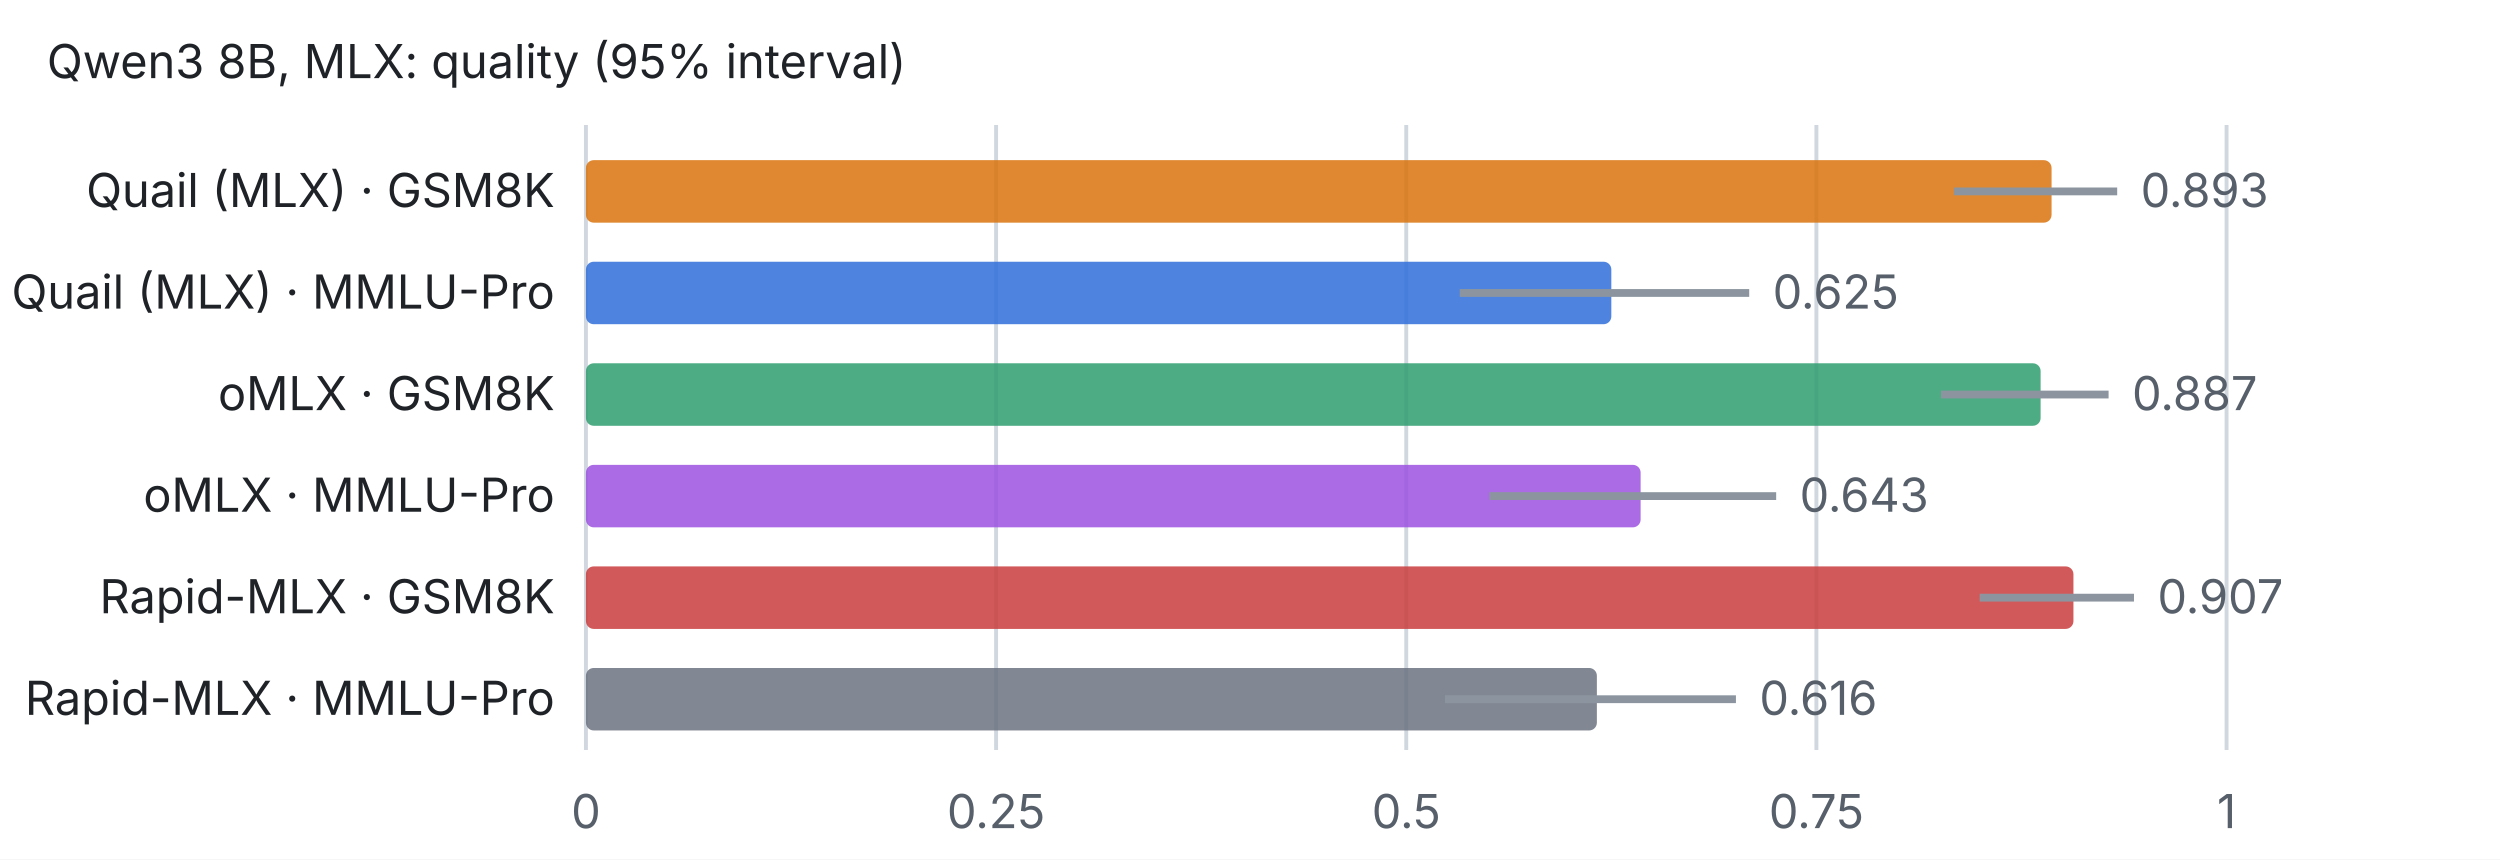
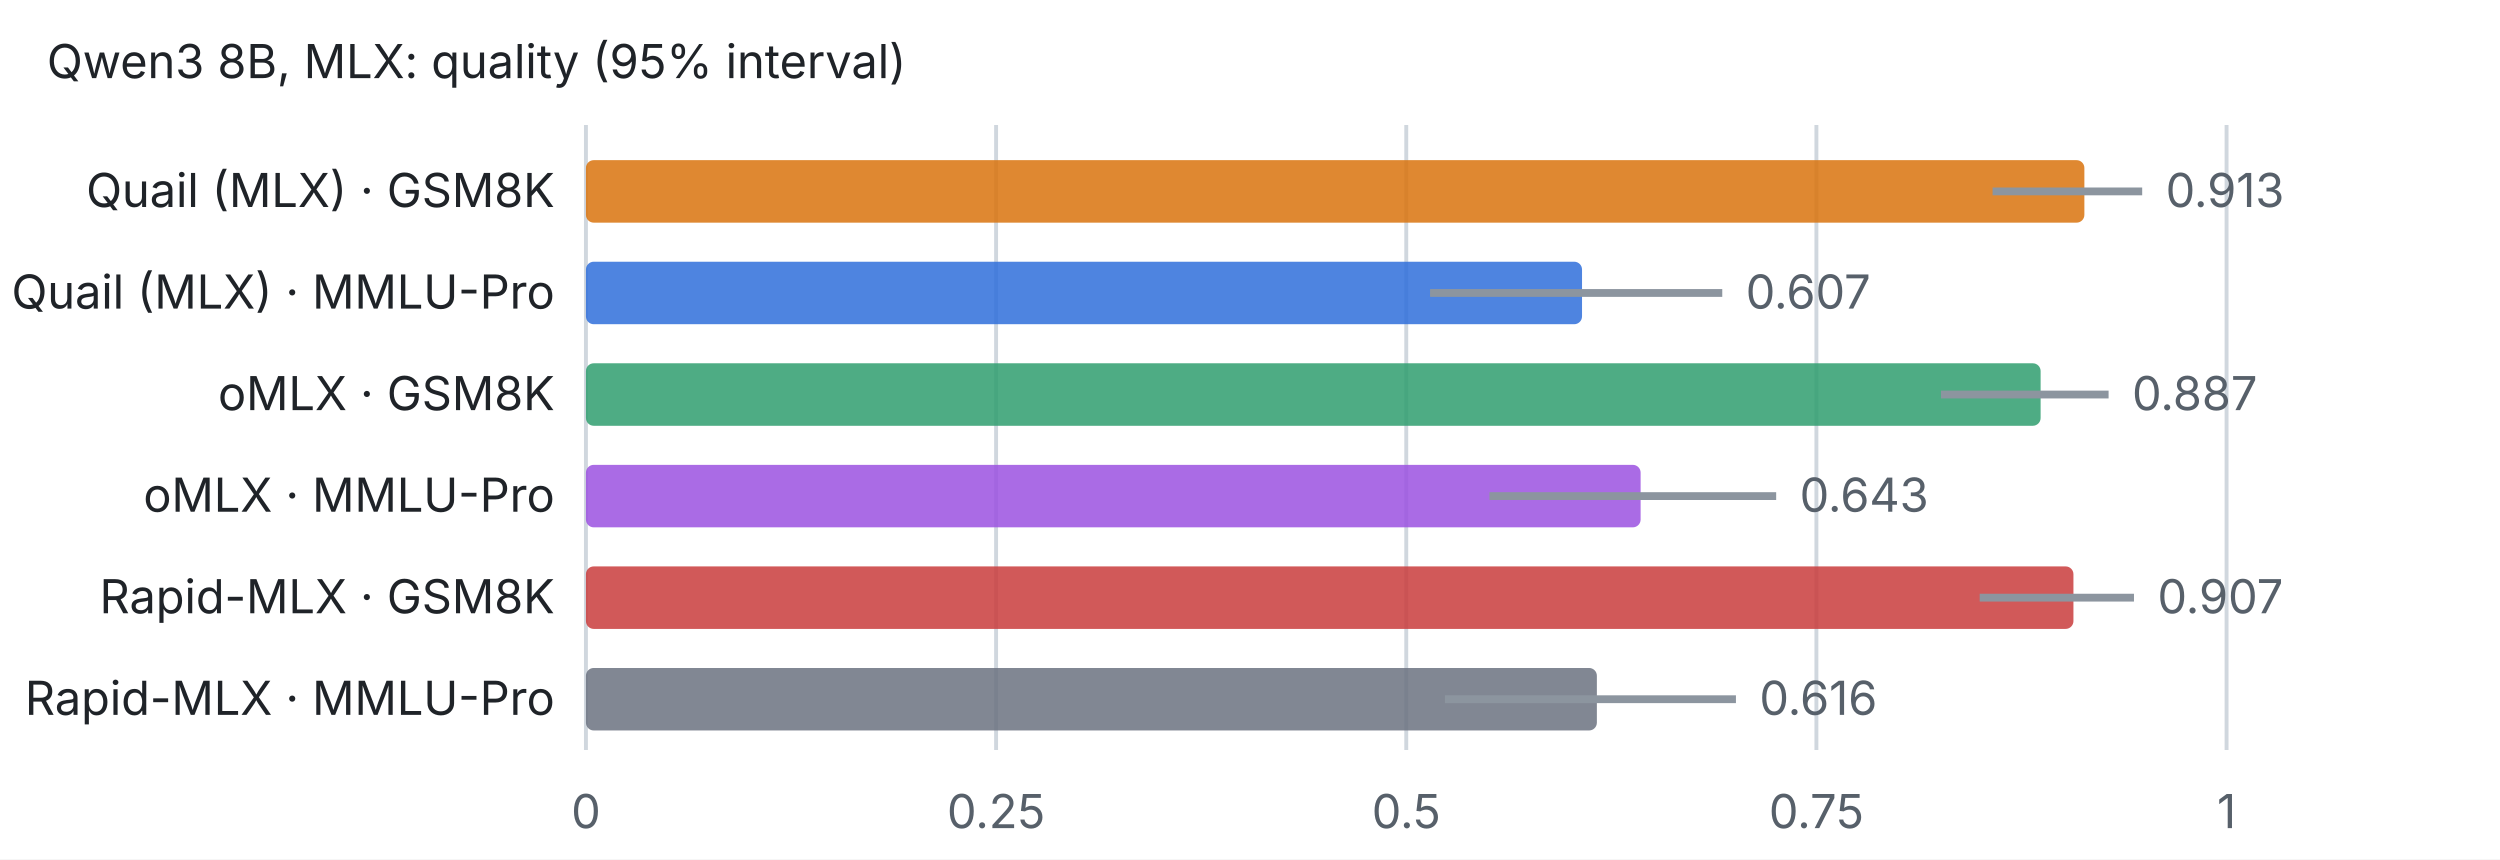
<svg xmlns="http://www.w3.org/2000/svg" width="640" height="220" viewBox="0 0 640 220" role="img" aria-label="Qwen3 8B, MLX: quality (95% interval)">
  <style>
  text { font: 12px -apple-system, BlinkMacSystemFont, "Segoe UI", sans-serif; fill: #1f2328; }
  .muted { fill: #57606a; } .grid { stroke: #d0d7de; stroke-width: 1; } .axis { stroke: #8c959f; }
  .bg { fill: #ffffff; }
  @media (prefers-color-scheme: dark) {
    text { fill: #e6edf3; } .muted { fill: #8d96a0; } .grid { stroke: #30363d; } .axis { stroke: #6e7681; }
    .bg { fill: #0d1117; }
  }
</style>
  <rect class="bg" width="640" height="220" />
  <text x="12" y="20" font-weight="600">Qwen3 8B, MLX: quality (95% interval)</text>
  <line class="grid" x1="150.0" x2="150.0" y1="32" y2="192" />
  <text class="muted" x="150.0" y="212" text-anchor="middle">0</text>
  <line class="grid" x1="255.0" x2="255.0" y1="32" y2="192" />
  <text class="muted" x="255.0" y="212" text-anchor="middle">0.25</text>
  <line class="grid" x1="360.0" x2="360.0" y1="32" y2="192" />
  <text class="muted" x="360.0" y="212" text-anchor="middle">0.5</text>
  <line class="grid" x1="465.0" x2="465.0" y1="32" y2="192" />
  <text class="muted" x="465.0" y="212" text-anchor="middle">0.75</text>
  <line class="grid" x1="570.0" x2="570.0" y1="32" y2="192" />
  <text class="muted" x="570.0" y="212" text-anchor="middle">1</text>
  <text x="142" y="53.0" text-anchor="end">Quail (MLX) · GSM8K</text>
-   <rect x="150" y="41.0" width="375.2" height="16" rx="2" fill="#d9730d" opacity="0.85" />
-   <line class="axis" x1="500.2" x2="542.0" y1="49.0" y2="49.0" stroke-width="2" />
-   <text class="muted" x="548.0" y="53.0">0.893</text>
+   <rect x="150" y="41.0" width="383.6" height="16" rx="2" fill="#d9730d" opacity="0.85" />
+   <line class="axis" x1="510.1" x2="548.4" y1="49.0" y2="49.0" stroke-width="2" />
+   <text class="muted" x="554.4" y="53.0">0.913</text>
  <text x="142" y="79.0" text-anchor="end">Quail (MLX) · MMLU-Pro</text>
-   <rect x="150" y="67.0" width="262.5" height="16" rx="2" fill="#2f6fdb" opacity="0.85" />
-   <line class="axis" x1="373.7" x2="447.8" y1="75.0" y2="75.0" stroke-width="2" />
-   <text class="muted" x="453.8" y="79.0">0.625</text>
+   <rect x="150" y="67.0" width="255.0" height="16" rx="2" fill="#2f6fdb" opacity="0.85" />
+   <line class="axis" x1="366.1" x2="440.9" y1="75.0" y2="75.0" stroke-width="2" />
+   <text class="muted" x="446.9" y="79.0">0.607</text>
  <text x="142" y="105.0" text-anchor="end">oMLX · GSM8K</text>
  <rect x="150" y="93.0" width="372.4" height="16" rx="2" fill="#2f9e6e" opacity="0.85" />
  <line class="axis" x1="496.9" x2="539.8" y1="101.0" y2="101.0" stroke-width="2" />
  <text class="muted" x="545.8" y="105.0">0.887</text>
  <text x="142" y="131.0" text-anchor="end">oMLX · MMLU-Pro</text>
  <rect x="150" y="119.0" width="270.0" height="16" rx="2" fill="#9b51e0" opacity="0.85" />
  <line class="axis" x1="381.3" x2="454.7" y1="127.0" y2="127.0" stroke-width="2" />
  <text class="muted" x="460.7" y="131.0">0.643</text>
  <text x="142" y="157.0" text-anchor="end">Rapid-MLX · GSM8K</text>
  <rect x="150" y="145.0" width="380.8" height="16" rx="2" fill="#c93c3c" opacity="0.85" />
  <line class="axis" x1="506.8" x2="546.3" y1="153.0" y2="153.0" stroke-width="2" />
  <text class="muted" x="552.3" y="157.0">0.907</text>
  <text x="142" y="183.0" text-anchor="end">Rapid-MLX · MMLU-Pro</text>
  <rect x="150" y="171.0" width="258.8" height="16" rx="2" fill="#6b7280" opacity="0.85" />
  <line class="axis" x1="369.9" x2="444.4" y1="179.0" y2="179.0" stroke-width="2" />
  <text class="muted" x="450.4" y="183.0">0.616</text>
</svg>
